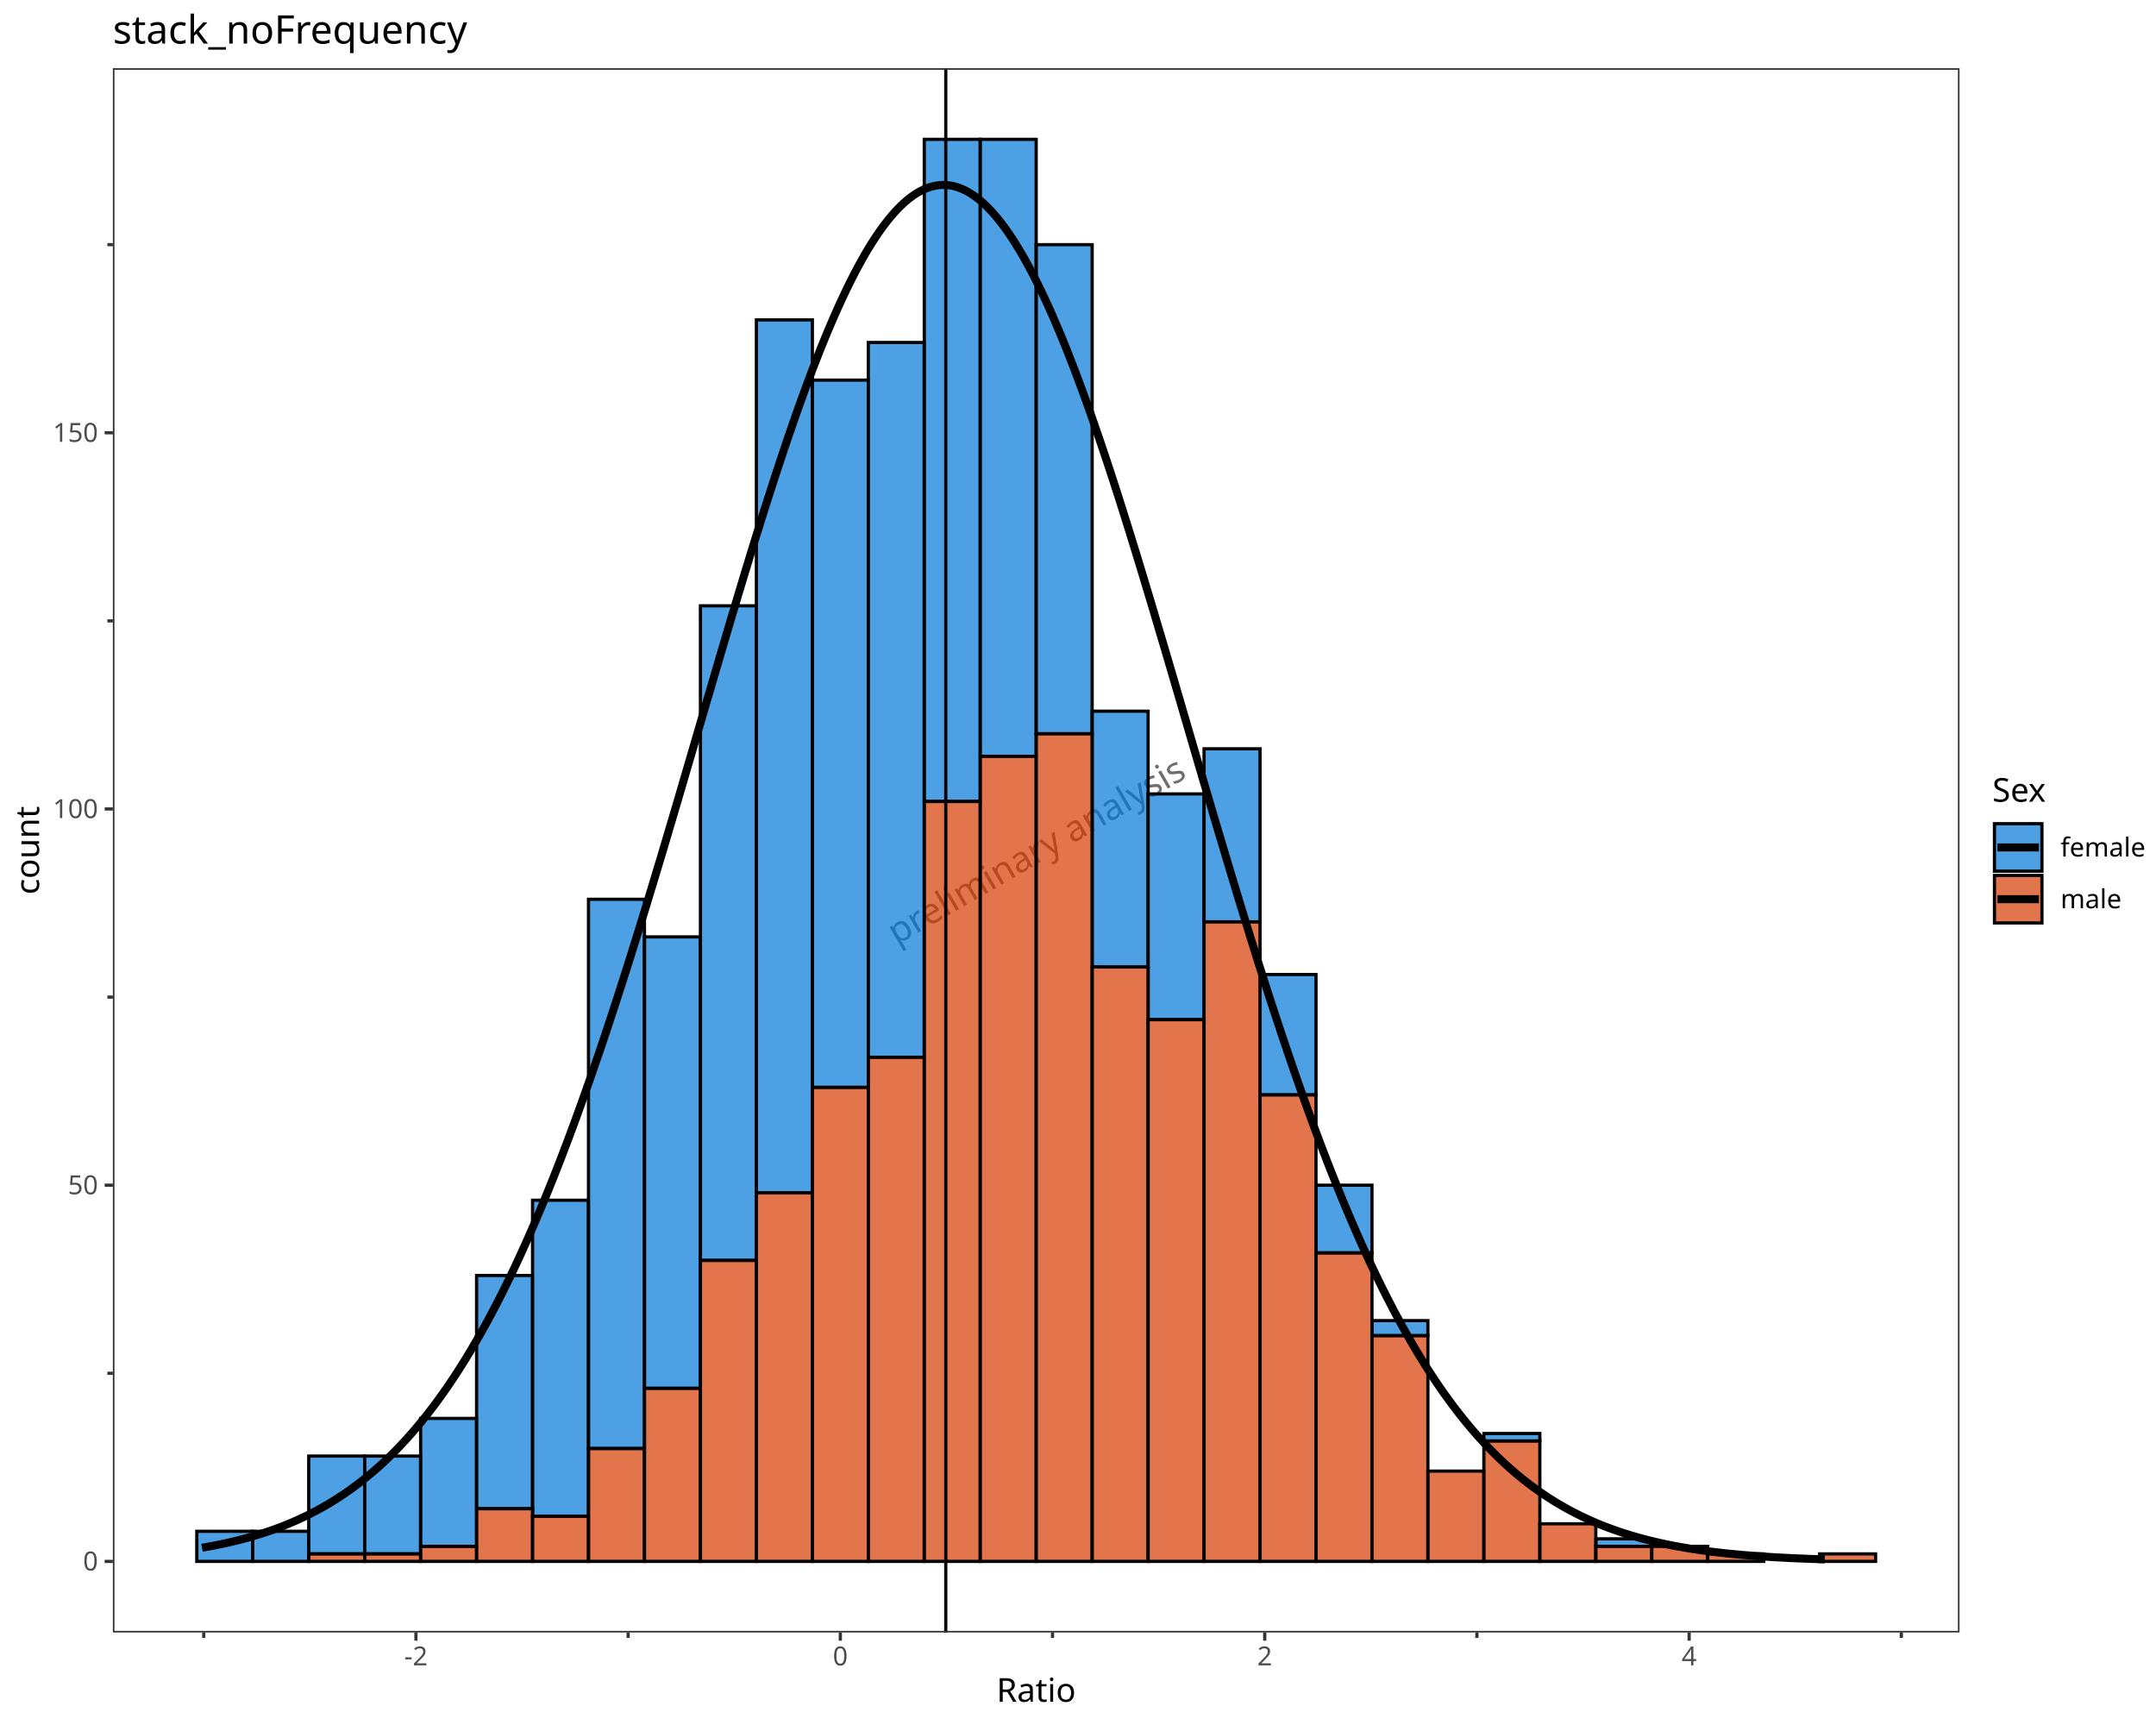
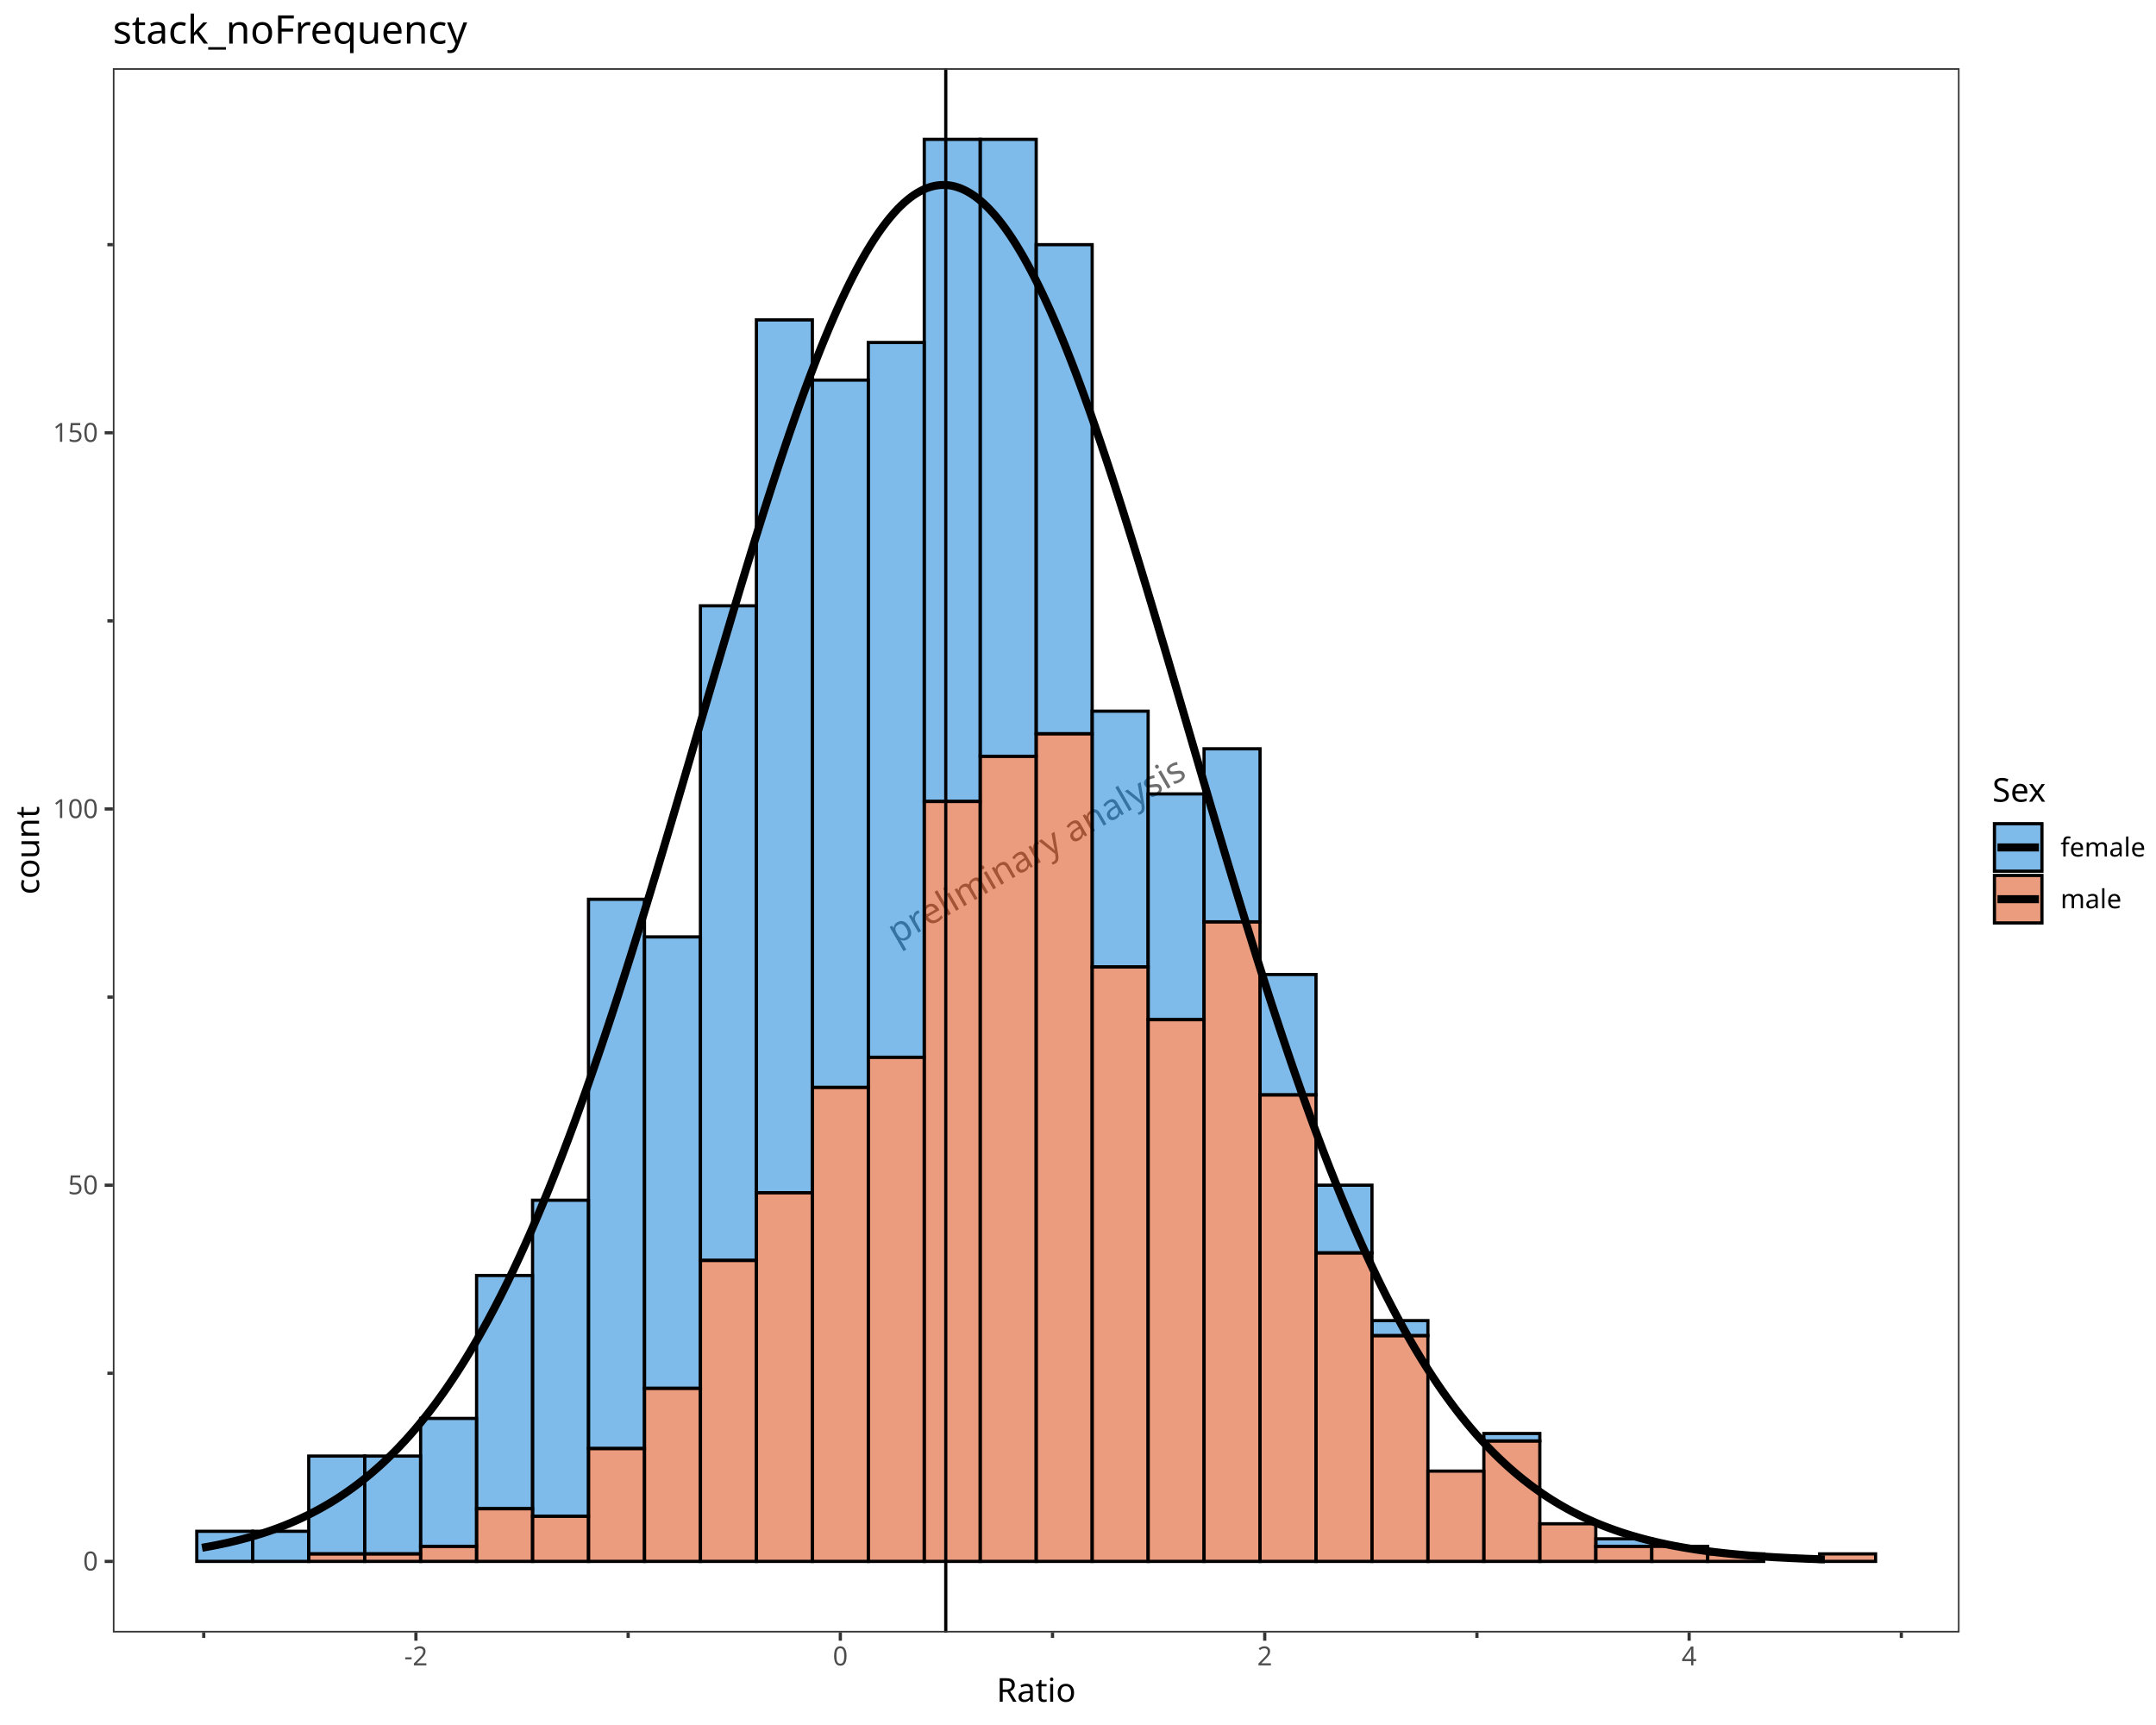
<svg xmlns="http://www.w3.org/2000/svg" class="svglite" data-engine-version="2.0" width="720.00pt" height="576.00pt" viewBox="0 0 720.00 576.00">
  <defs>
    <style type="text/css">
    .svglite line, .svglite polyline, .svglite polygon, .svglite path, .svglite rect, .svglite circle {
      fill: none;
      stroke: #000000;
      stroke-linecap: round;
      stroke-linejoin: round;
      stroke-miterlimit: 10.00;
    }
  </style>
  </defs>
  <rect width="100%" height="100%" style="stroke: none; fill: #FFFFFF;" />
  <defs>
    <clipPath id="cpMC4wMHw3MjAuMDB8MC4wMHw1NzYuMDA=">
      <rect x="0.00" y="0.00" width="720.00" height="576.00" />
    </clipPath>
  </defs>
  <g clip-path="url(#cpMC4wMHw3MjAuMDB8MC4wMHw1NzYuMDA=)">
    <rect x="0.00" y="0.00" width="720.00" height="576.00" style="stroke-width: 1.07; stroke: #FFFFFF; fill: #FFFFFF;" />
  </g>
  <defs>
    <clipPath id="cpMzcuNjl8NjU0LjM5fDIyLjc4fDU0NS4xMQ==">
      <rect x="37.69" y="22.78" width="616.70" height="522.33" />
    </clipPath>
  </defs>
  <g clip-path="url(#cpMzcuNjl8NjU0LjM5fDIyLjc4fDU0NS4xMQ==)">
    <rect x="37.69" y="22.78" width="616.70" height="522.33" style="stroke-width: 1.07; stroke: none; fill: #FFFFFF;" />
    <text transform="translate(348.10,287.52) rotate(-30)" text-anchor="middle" style="font-size: 12.00px; fill: #333333; fill-opacity: 0.70; font-family: sans;" textLength="105.39px" lengthAdjust="spacingAndGlyphs">preliminary analysis</text>
-     <rect x="65.72" y="511.32" width="18.69" height="10.05" style="stroke-width: 1.07; stroke-linecap: butt; stroke-linejoin: miter; fill: #0078D7; fill-opacity: 0.70;" />
-     <rect x="84.41" y="511.32" width="18.69" height="10.05" style="stroke-width: 1.07; stroke-linecap: butt; stroke-linejoin: miter; fill: #0078D7; fill-opacity: 0.70;" />
-     <rect x="103.10" y="486.20" width="18.69" height="32.66" style="stroke-width: 1.07; stroke-linecap: butt; stroke-linejoin: miter; fill: #0078D7; fill-opacity: 0.70;" />
-     <rect x="121.78" y="486.20" width="18.69" height="32.66" style="stroke-width: 1.07; stroke-linecap: butt; stroke-linejoin: miter; fill: #0078D7; fill-opacity: 0.70;" />
-     <rect x="140.47" y="473.63" width="18.69" height="42.71" style="stroke-width: 1.07; stroke-linecap: butt; stroke-linejoin: miter; fill: #0078D7; fill-opacity: 0.70;" />
-     <rect x="159.16" y="425.90" width="18.69" height="77.88" style="stroke-width: 1.07; stroke-linecap: butt; stroke-linejoin: miter; fill: #0078D7; fill-opacity: 0.70;" />
-     <rect x="177.85" y="400.77" width="18.69" height="105.52" style="stroke-width: 1.07; stroke-linecap: butt; stroke-linejoin: miter; fill: #0078D7; fill-opacity: 0.70;" />
-     <rect x="196.53" y="300.28" width="18.69" height="183.41" style="stroke-width: 1.07; stroke-linecap: butt; stroke-linejoin: miter; fill: #0078D7; fill-opacity: 0.70;" />
-     <rect x="215.22" y="312.84" width="18.69" height="150.74" style="stroke-width: 1.07; stroke-linecap: butt; stroke-linejoin: miter; fill: #0078D7; fill-opacity: 0.70;" />
-     <rect x="233.91" y="202.29" width="18.69" height="218.58" style="stroke-width: 1.07; stroke-linecap: butt; stroke-linejoin: miter; fill: #0078D7; fill-opacity: 0.70;" />
-     <rect x="252.60" y="106.82" width="18.69" height="291.44" style="stroke-width: 1.07; stroke-linecap: butt; stroke-linejoin: miter; fill: #0078D7; fill-opacity: 0.70;" />
-     <rect x="271.29" y="126.92" width="18.69" height="236.17" style="stroke-width: 1.07; stroke-linecap: butt; stroke-linejoin: miter; fill: #0078D7; fill-opacity: 0.70;" />
-     <rect x="289.97" y="114.36" width="18.69" height="238.68" style="stroke-width: 1.07; stroke-linecap: butt; stroke-linejoin: miter; fill: #0078D7; fill-opacity: 0.70;" />
-     <rect x="308.66" y="46.53" width="18.69" height="221.09" style="stroke-width: 1.07; stroke-linecap: butt; stroke-linejoin: miter; fill: #0078D7; fill-opacity: 0.70;" />
-     <rect x="327.35" y="46.53" width="18.69" height="206.02" style="stroke-width: 1.07; stroke-linecap: butt; stroke-linejoin: miter; fill: #0078D7; fill-opacity: 0.70;" />
-     <rect x="346.04" y="81.70" width="18.69" height="163.31" style="stroke-width: 1.07; stroke-linecap: butt; stroke-linejoin: miter; fill: #0078D7; fill-opacity: 0.70;" />
-     <rect x="364.73" y="237.47" width="18.69" height="85.42" style="stroke-width: 1.07; stroke-linecap: butt; stroke-linejoin: miter; fill: #0078D7; fill-opacity: 0.70;" />
-     <rect x="383.41" y="265.10" width="18.69" height="75.37" style="stroke-width: 1.07; stroke-linecap: butt; stroke-linejoin: miter; fill: #0078D7; fill-opacity: 0.70;" />
-     <rect x="402.10" y="250.03" width="18.69" height="57.79" style="stroke-width: 1.07; stroke-linecap: butt; stroke-linejoin: miter; fill: #0078D7; fill-opacity: 0.70;" />
-     <rect x="420.79" y="325.40" width="18.69" height="40.20" style="stroke-width: 1.07; stroke-linecap: butt; stroke-linejoin: miter; fill: #0078D7; fill-opacity: 0.70;" />
-     <rect x="439.48" y="395.75" width="18.69" height="22.61" style="stroke-width: 1.07; stroke-linecap: butt; stroke-linejoin: miter; fill: #0078D7; fill-opacity: 0.70;" />
-     <rect x="458.16" y="440.97" width="18.69" height="5.02" style="stroke-width: 1.07; stroke-linecap: butt; stroke-linejoin: miter; fill: #0078D7; fill-opacity: 0.70;" />
-     <rect x="476.85" y="491.22" width="18.69" height="0.00" style="stroke-width: 1.07; stroke-linecap: butt; stroke-linejoin: miter; fill: #0078D7; fill-opacity: 0.70;" />
-     <rect x="495.54" y="478.66" width="18.69" height="2.51" style="stroke-width: 1.07; stroke-linecap: butt; stroke-linejoin: miter; fill: #0078D7; fill-opacity: 0.70;" />
-     <rect x="514.23" y="508.81" width="18.69" height="0.00" style="stroke-width: 1.07; stroke-linecap: butt; stroke-linejoin: miter; fill: #0078D7; fill-opacity: 0.70;" />
-     <rect x="532.92" y="513.83" width="18.69" height="2.51" style="stroke-width: 1.07; stroke-linecap: butt; stroke-linejoin: miter; fill: #0078D7; fill-opacity: 0.70;" />
-     <rect x="551.60" y="516.35" width="18.69" height="0.00" style="stroke-width: 1.07; stroke-linecap: butt; stroke-linejoin: miter; fill: #0078D7; fill-opacity: 0.70;" />
-     <rect x="570.29" y="518.86" width="18.69" height="0.00" style="stroke-width: 1.07; stroke-linecap: butt; stroke-linejoin: miter; fill: #0078D7; fill-opacity: 0.70;" />
-     <rect x="588.98" y="521.37" width="18.69" height="0.00" style="stroke-width: 1.07; stroke-linecap: butt; stroke-linejoin: miter; fill: #0078D7; fill-opacity: 0.70;" />
-     <rect x="607.67" y="518.86" width="18.69" height="0.00" style="stroke-width: 1.07; stroke-linecap: butt; stroke-linejoin: miter; fill: #0078D7; fill-opacity: 0.70;" />
-     <rect x="65.72" y="521.37" width="18.69" height="0.00" style="stroke-width: 1.07; stroke-linecap: butt; stroke-linejoin: miter; fill: #D83B01; fill-opacity: 0.70;" />
-     <rect x="84.41" y="521.37" width="18.69" height="0.00" style="stroke-width: 1.07; stroke-linecap: butt; stroke-linejoin: miter; fill: #D83B01; fill-opacity: 0.70;" />
-     <rect x="103.10" y="518.86" width="18.69" height="2.51" style="stroke-width: 1.07; stroke-linecap: butt; stroke-linejoin: miter; fill: #D83B01; fill-opacity: 0.70;" />
-     <rect x="121.78" y="518.86" width="18.69" height="2.51" style="stroke-width: 1.07; stroke-linecap: butt; stroke-linejoin: miter; fill: #D83B01; fill-opacity: 0.70;" />
-     <rect x="140.47" y="516.35" width="18.69" height="5.02" style="stroke-width: 1.07; stroke-linecap: butt; stroke-linejoin: miter; fill: #D83B01; fill-opacity: 0.70;" />
-     <rect x="159.16" y="503.78" width="18.69" height="17.59" style="stroke-width: 1.07; stroke-linecap: butt; stroke-linejoin: miter; fill: #D83B01; fill-opacity: 0.70;" />
-     <rect x="177.85" y="506.30" width="18.69" height="15.07" style="stroke-width: 1.07; stroke-linecap: butt; stroke-linejoin: miter; fill: #D83B01; fill-opacity: 0.70;" />
-     <rect x="196.53" y="483.68" width="18.69" height="37.69" style="stroke-width: 1.07; stroke-linecap: butt; stroke-linejoin: miter; fill: #D83B01; fill-opacity: 0.70;" />
-     <rect x="215.22" y="463.58" width="18.69" height="57.79" style="stroke-width: 1.07; stroke-linecap: butt; stroke-linejoin: miter; fill: #D83B01; fill-opacity: 0.70;" />
-     <rect x="233.91" y="420.87" width="18.69" height="100.50" style="stroke-width: 1.07; stroke-linecap: butt; stroke-linejoin: miter; fill: #D83B01; fill-opacity: 0.70;" />
-     <rect x="252.60" y="398.26" width="18.69" height="123.11" style="stroke-width: 1.07; stroke-linecap: butt; stroke-linejoin: miter; fill: #D83B01; fill-opacity: 0.70;" />
-     <rect x="271.29" y="363.09" width="18.69" height="158.28" style="stroke-width: 1.07; stroke-linecap: butt; stroke-linejoin: miter; fill: #D83B01; fill-opacity: 0.70;" />
-     <rect x="289.97" y="353.04" width="18.69" height="168.33" style="stroke-width: 1.07; stroke-linecap: butt; stroke-linejoin: miter; fill: #D83B01; fill-opacity: 0.70;" />
-     <rect x="308.66" y="267.62" width="18.69" height="253.75" style="stroke-width: 1.07; stroke-linecap: butt; stroke-linejoin: miter; fill: #D83B01; fill-opacity: 0.70;" />
-     <rect x="327.35" y="252.54" width="18.69" height="268.83" style="stroke-width: 1.07; stroke-linecap: butt; stroke-linejoin: miter; fill: #D83B01; fill-opacity: 0.70;" />
-     <rect x="346.04" y="245.01" width="18.69" height="276.36" style="stroke-width: 1.07; stroke-linecap: butt; stroke-linejoin: miter; fill: #D83B01; fill-opacity: 0.70;" />
-     <rect x="364.73" y="322.89" width="18.69" height="198.48" style="stroke-width: 1.07; stroke-linecap: butt; stroke-linejoin: miter; fill: #D83B01; fill-opacity: 0.70;" />
-     <rect x="383.41" y="340.48" width="18.69" height="180.89" style="stroke-width: 1.07; stroke-linecap: butt; stroke-linejoin: miter; fill: #D83B01; fill-opacity: 0.70;" />
-     <rect x="402.10" y="307.82" width="18.69" height="213.55" style="stroke-width: 1.07; stroke-linecap: butt; stroke-linejoin: miter; fill: #D83B01; fill-opacity: 0.70;" />
-     <rect x="420.79" y="365.60" width="18.69" height="155.77" style="stroke-width: 1.07; stroke-linecap: butt; stroke-linejoin: miter; fill: #D83B01; fill-opacity: 0.70;" />
-     <rect x="439.48" y="418.36" width="18.69" height="103.01" style="stroke-width: 1.07; stroke-linecap: butt; stroke-linejoin: miter; fill: #D83B01; fill-opacity: 0.70;" />
-     <rect x="458.16" y="446.00" width="18.69" height="75.37" style="stroke-width: 1.07; stroke-linecap: butt; stroke-linejoin: miter; fill: #D83B01; fill-opacity: 0.70;" />
-     <rect x="476.85" y="491.22" width="18.69" height="30.15" style="stroke-width: 1.07; stroke-linecap: butt; stroke-linejoin: miter; fill: #D83B01; fill-opacity: 0.70;" />
-     <rect x="495.54" y="481.17" width="18.69" height="40.20" style="stroke-width: 1.07; stroke-linecap: butt; stroke-linejoin: miter; fill: #D83B01; fill-opacity: 0.70;" />
-     <rect x="514.23" y="508.81" width="18.69" height="12.56" style="stroke-width: 1.07; stroke-linecap: butt; stroke-linejoin: miter; fill: #D83B01; fill-opacity: 0.70;" />
-     <rect x="532.92" y="516.35" width="18.69" height="5.02" style="stroke-width: 1.07; stroke-linecap: butt; stroke-linejoin: miter; fill: #D83B01; fill-opacity: 0.70;" />
-     <rect x="551.60" y="516.35" width="18.69" height="5.02" style="stroke-width: 1.07; stroke-linecap: butt; stroke-linejoin: miter; fill: #D83B01; fill-opacity: 0.70;" />
-     <rect x="570.29" y="518.86" width="18.69" height="2.51" style="stroke-width: 1.07; stroke-linecap: butt; stroke-linejoin: miter; fill: #D83B01; fill-opacity: 0.70;" />
-     <rect x="588.98" y="521.37" width="18.69" height="0.00" style="stroke-width: 1.07; stroke-linecap: butt; stroke-linejoin: miter; fill: #D83B01; fill-opacity: 0.70;" />
-     <rect x="607.67" y="518.86" width="18.69" height="2.51" style="stroke-width: 1.07; stroke-linecap: butt; stroke-linejoin: miter; fill: #D83B01; fill-opacity: 0.70;" />
+     <rect x="65.72" y="511.32" width="18.69" height="10.05" style="stroke-width: 1.07; stroke-linecap: butt; stroke-linejoin: miter; fill: #0078D7; fill-opacity: 0.50;" />
+     <rect x="84.41" y="511.32" width="18.69" height="10.05" style="stroke-width: 1.07; stroke-linecap: butt; stroke-linejoin: miter; fill: #0078D7; fill-opacity: 0.50;" />
+     <rect x="103.10" y="486.20" width="18.69" height="32.66" style="stroke-width: 1.07; stroke-linecap: butt; stroke-linejoin: miter; fill: #0078D7; fill-opacity: 0.50;" />
+     <rect x="121.78" y="486.20" width="18.69" height="32.66" style="stroke-width: 1.07; stroke-linecap: butt; stroke-linejoin: miter; fill: #0078D7; fill-opacity: 0.50;" />
+     <rect x="140.47" y="473.63" width="18.69" height="42.71" style="stroke-width: 1.07; stroke-linecap: butt; stroke-linejoin: miter; fill: #0078D7; fill-opacity: 0.50;" />
+     <rect x="159.16" y="425.90" width="18.69" height="77.88" style="stroke-width: 1.07; stroke-linecap: butt; stroke-linejoin: miter; fill: #0078D7; fill-opacity: 0.50;" />
+     <rect x="177.85" y="400.77" width="18.69" height="105.52" style="stroke-width: 1.07; stroke-linecap: butt; stroke-linejoin: miter; fill: #0078D7; fill-opacity: 0.50;" />
+     <rect x="196.53" y="300.28" width="18.69" height="183.41" style="stroke-width: 1.07; stroke-linecap: butt; stroke-linejoin: miter; fill: #0078D7; fill-opacity: 0.50;" />
+     <rect x="215.22" y="312.84" width="18.69" height="150.74" style="stroke-width: 1.07; stroke-linecap: butt; stroke-linejoin: miter; fill: #0078D7; fill-opacity: 0.50;" />
+     <rect x="233.91" y="202.29" width="18.69" height="218.58" style="stroke-width: 1.07; stroke-linecap: butt; stroke-linejoin: miter; fill: #0078D7; fill-opacity: 0.50;" />
+     <rect x="252.60" y="106.82" width="18.69" height="291.44" style="stroke-width: 1.07; stroke-linecap: butt; stroke-linejoin: miter; fill: #0078D7; fill-opacity: 0.50;" />
+     <rect x="271.29" y="126.92" width="18.69" height="236.17" style="stroke-width: 1.07; stroke-linecap: butt; stroke-linejoin: miter; fill: #0078D7; fill-opacity: 0.50;" />
+     <rect x="289.97" y="114.36" width="18.69" height="238.68" style="stroke-width: 1.07; stroke-linecap: butt; stroke-linejoin: miter; fill: #0078D7; fill-opacity: 0.50;" />
+     <rect x="308.66" y="46.53" width="18.69" height="221.09" style="stroke-width: 1.07; stroke-linecap: butt; stroke-linejoin: miter; fill: #0078D7; fill-opacity: 0.50;" />
+     <rect x="327.35" y="46.53" width="18.69" height="206.02" style="stroke-width: 1.07; stroke-linecap: butt; stroke-linejoin: miter; fill: #0078D7; fill-opacity: 0.50;" />
+     <rect x="346.04" y="81.70" width="18.69" height="163.31" style="stroke-width: 1.07; stroke-linecap: butt; stroke-linejoin: miter; fill: #0078D7; fill-opacity: 0.50;" />
+     <rect x="364.73" y="237.47" width="18.69" height="85.42" style="stroke-width: 1.07; stroke-linecap: butt; stroke-linejoin: miter; fill: #0078D7; fill-opacity: 0.50;" />
+     <rect x="383.41" y="265.10" width="18.69" height="75.37" style="stroke-width: 1.07; stroke-linecap: butt; stroke-linejoin: miter; fill: #0078D7; fill-opacity: 0.50;" />
+     <rect x="402.10" y="250.03" width="18.69" height="57.79" style="stroke-width: 1.07; stroke-linecap: butt; stroke-linejoin: miter; fill: #0078D7; fill-opacity: 0.50;" />
+     <rect x="420.79" y="325.40" width="18.69" height="40.20" style="stroke-width: 1.07; stroke-linecap: butt; stroke-linejoin: miter; fill: #0078D7; fill-opacity: 0.50;" />
+     <rect x="439.48" y="395.75" width="18.69" height="22.61" style="stroke-width: 1.07; stroke-linecap: butt; stroke-linejoin: miter; fill: #0078D7; fill-opacity: 0.50;" />
+     <rect x="458.16" y="440.97" width="18.69" height="5.02" style="stroke-width: 1.07; stroke-linecap: butt; stroke-linejoin: miter; fill: #0078D7; fill-opacity: 0.50;" />
+     <rect x="476.85" y="491.22" width="18.69" height="0.00" style="stroke-width: 1.07; stroke-linecap: butt; stroke-linejoin: miter; fill: #0078D7; fill-opacity: 0.50;" />
+     <rect x="495.54" y="478.66" width="18.69" height="2.51" style="stroke-width: 1.07; stroke-linecap: butt; stroke-linejoin: miter; fill: #0078D7; fill-opacity: 0.50;" />
+     <rect x="514.23" y="508.81" width="18.69" height="0.00" style="stroke-width: 1.07; stroke-linecap: butt; stroke-linejoin: miter; fill: #0078D7; fill-opacity: 0.50;" />
+     <rect x="532.92" y="513.83" width="18.69" height="2.51" style="stroke-width: 1.07; stroke-linecap: butt; stroke-linejoin: miter; fill: #0078D7; fill-opacity: 0.50;" />
+     <rect x="551.60" y="516.35" width="18.69" height="0.00" style="stroke-width: 1.07; stroke-linecap: butt; stroke-linejoin: miter; fill: #0078D7; fill-opacity: 0.50;" />
+     <rect x="570.29" y="518.86" width="18.69" height="0.00" style="stroke-width: 1.07; stroke-linecap: butt; stroke-linejoin: miter; fill: #0078D7; fill-opacity: 0.50;" />
+     <rect x="588.98" y="521.37" width="18.69" height="0.00" style="stroke-width: 1.07; stroke-linecap: butt; stroke-linejoin: miter; fill: #0078D7; fill-opacity: 0.50;" />
+     <rect x="607.67" y="518.86" width="18.69" height="0.00" style="stroke-width: 1.07; stroke-linecap: butt; stroke-linejoin: miter; fill: #0078D7; fill-opacity: 0.50;" />
+     <rect x="65.72" y="521.37" width="18.69" height="0.00" style="stroke-width: 1.07; stroke-linecap: butt; stroke-linejoin: miter; fill: #D83B01; fill-opacity: 0.50;" />
+     <rect x="84.41" y="521.37" width="18.69" height="0.00" style="stroke-width: 1.07; stroke-linecap: butt; stroke-linejoin: miter; fill: #D83B01; fill-opacity: 0.50;" />
+     <rect x="103.10" y="518.86" width="18.69" height="2.51" style="stroke-width: 1.07; stroke-linecap: butt; stroke-linejoin: miter; fill: #D83B01; fill-opacity: 0.50;" />
+     <rect x="121.78" y="518.86" width="18.69" height="2.51" style="stroke-width: 1.07; stroke-linecap: butt; stroke-linejoin: miter; fill: #D83B01; fill-opacity: 0.50;" />
+     <rect x="140.47" y="516.35" width="18.69" height="5.02" style="stroke-width: 1.07; stroke-linecap: butt; stroke-linejoin: miter; fill: #D83B01; fill-opacity: 0.50;" />
+     <rect x="159.16" y="503.78" width="18.69" height="17.59" style="stroke-width: 1.07; stroke-linecap: butt; stroke-linejoin: miter; fill: #D83B01; fill-opacity: 0.50;" />
+     <rect x="177.85" y="506.30" width="18.69" height="15.07" style="stroke-width: 1.07; stroke-linecap: butt; stroke-linejoin: miter; fill: #D83B01; fill-opacity: 0.50;" />
+     <rect x="196.53" y="483.68" width="18.69" height="37.69" style="stroke-width: 1.07; stroke-linecap: butt; stroke-linejoin: miter; fill: #D83B01; fill-opacity: 0.50;" />
+     <rect x="215.22" y="463.58" width="18.69" height="57.79" style="stroke-width: 1.07; stroke-linecap: butt; stroke-linejoin: miter; fill: #D83B01; fill-opacity: 0.50;" />
+     <rect x="233.91" y="420.87" width="18.69" height="100.50" style="stroke-width: 1.07; stroke-linecap: butt; stroke-linejoin: miter; fill: #D83B01; fill-opacity: 0.50;" />
+     <rect x="252.60" y="398.26" width="18.69" height="123.11" style="stroke-width: 1.07; stroke-linecap: butt; stroke-linejoin: miter; fill: #D83B01; fill-opacity: 0.50;" />
+     <rect x="271.29" y="363.09" width="18.69" height="158.28" style="stroke-width: 1.07; stroke-linecap: butt; stroke-linejoin: miter; fill: #D83B01; fill-opacity: 0.50;" />
+     <rect x="289.97" y="353.04" width="18.69" height="168.33" style="stroke-width: 1.07; stroke-linecap: butt; stroke-linejoin: miter; fill: #D83B01; fill-opacity: 0.50;" />
+     <rect x="308.66" y="267.62" width="18.69" height="253.75" style="stroke-width: 1.07; stroke-linecap: butt; stroke-linejoin: miter; fill: #D83B01; fill-opacity: 0.50;" />
+     <rect x="327.35" y="252.54" width="18.69" height="268.83" style="stroke-width: 1.07; stroke-linecap: butt; stroke-linejoin: miter; fill: #D83B01; fill-opacity: 0.50;" />
+     <rect x="346.04" y="245.01" width="18.69" height="276.36" style="stroke-width: 1.07; stroke-linecap: butt; stroke-linejoin: miter; fill: #D83B01; fill-opacity: 0.50;" />
+     <rect x="364.73" y="322.89" width="18.69" height="198.48" style="stroke-width: 1.07; stroke-linecap: butt; stroke-linejoin: miter; fill: #D83B01; fill-opacity: 0.50;" />
+     <rect x="383.41" y="340.48" width="18.69" height="180.89" style="stroke-width: 1.07; stroke-linecap: butt; stroke-linejoin: miter; fill: #D83B01; fill-opacity: 0.50;" />
+     <rect x="402.10" y="307.82" width="18.69" height="213.55" style="stroke-width: 1.07; stroke-linecap: butt; stroke-linejoin: miter; fill: #D83B01; fill-opacity: 0.50;" />
+     <rect x="420.79" y="365.60" width="18.69" height="155.77" style="stroke-width: 1.07; stroke-linecap: butt; stroke-linejoin: miter; fill: #D83B01; fill-opacity: 0.50;" />
+     <rect x="439.48" y="418.36" width="18.69" height="103.01" style="stroke-width: 1.07; stroke-linecap: butt; stroke-linejoin: miter; fill: #D83B01; fill-opacity: 0.50;" />
+     <rect x="458.16" y="446.00" width="18.69" height="75.37" style="stroke-width: 1.07; stroke-linecap: butt; stroke-linejoin: miter; fill: #D83B01; fill-opacity: 0.50;" />
+     <rect x="476.85" y="491.22" width="18.69" height="30.15" style="stroke-width: 1.07; stroke-linecap: butt; stroke-linejoin: miter; fill: #D83B01; fill-opacity: 0.50;" />
+     <rect x="495.54" y="481.17" width="18.69" height="40.20" style="stroke-width: 1.07; stroke-linecap: butt; stroke-linejoin: miter; fill: #D83B01; fill-opacity: 0.50;" />
+     <rect x="514.23" y="508.81" width="18.69" height="12.56" style="stroke-width: 1.07; stroke-linecap: butt; stroke-linejoin: miter; fill: #D83B01; fill-opacity: 0.50;" />
+     <rect x="532.92" y="516.35" width="18.69" height="5.02" style="stroke-width: 1.07; stroke-linecap: butt; stroke-linejoin: miter; fill: #D83B01; fill-opacity: 0.50;" />
+     <rect x="551.60" y="516.35" width="18.69" height="5.02" style="stroke-width: 1.07; stroke-linecap: butt; stroke-linejoin: miter; fill: #D83B01; fill-opacity: 0.50;" />
+     <rect x="570.29" y="518.86" width="18.69" height="2.51" style="stroke-width: 1.07; stroke-linecap: butt; stroke-linejoin: miter; fill: #D83B01; fill-opacity: 0.50;" />
+     <rect x="588.98" y="521.37" width="18.69" height="0.00" style="stroke-width: 1.07; stroke-linecap: butt; stroke-linejoin: miter; fill: #D83B01; fill-opacity: 0.50;" />
+     <rect x="607.67" y="518.86" width="18.69" height="2.51" style="stroke-width: 1.07; stroke-linecap: butt; stroke-linejoin: miter; fill: #D83B01; fill-opacity: 0.50;" />
    <polyline points="67.47,516.82 68.53,516.63 69.59,516.44 70.65,516.25 71.71,516.04 72.77,515.83 73.83,515.61 74.89,515.39 75.95,515.16 77.01,514.91 78.07,514.66 79.13,514.41 80.19,514.14 81.25,513.86 82.31,513.58 83.37,513.29 84.43,512.98 85.49,512.67 86.56,512.34 87.62,512.01 88.68,511.66 89.74,511.31 90.80,510.94 91.86,510.56 92.92,510.17 93.98,509.77 95.04,509.35 96.10,508.92 97.16,508.48 98.22,508.02 99.28,507.56 100.34,507.07 101.40,506.57 102.46,506.06 103.52,505.54 104.58,504.99 105.65,504.43 106.71,503.86 107.77,503.27 108.83,502.66 109.89,502.04 110.95,501.40 112.01,500.74 113.07,500.06 114.13,499.36 115.19,498.65 116.25,497.91 117.31,497.16 118.37,496.38 119.43,495.59 120.49,494.77 121.55,493.93 122.61,493.08 123.67,492.20 124.74,491.29 125.80,490.37 126.86,489.42 127.92,488.45 128.98,487.45 130.04,486.43 131.10,485.39 132.16,484.32 133.22,483.22 134.28,482.10 135.34,480.96 136.40,479.78 137.46,478.58 138.52,477.36 139.58,476.10 140.64,474.82 141.70,473.51 142.77,472.17 143.83,470.80 144.89,469.41 145.95,467.98 147.01,466.52 148.07,465.04 149.13,463.52 150.19,461.97 151.25,460.39 152.31,458.78 153.37,457.14 154.43,455.47 155.49,453.76 156.55,452.02 157.61,450.25 158.67,448.45 159.73,446.61 160.79,444.74 161.86,442.83 162.92,440.90 163.98,438.92 165.04,436.92 166.10,434.88 167.16,432.81 168.22,430.70 169.28,428.55 170.34,426.38 171.40,424.16 172.46,421.92 173.52,419.64 174.58,417.32 175.64,414.97 176.70,412.58 177.76,410.16 178.82,407.71 179.88,405.22 180.95,402.69 182.01,400.14 183.07,397.54 184.13,394.92 185.19,392.26 186.25,389.56 187.31,386.84 188.37,384.07 189.43,381.28 190.49,378.46 191.55,375.60 192.61,372.71 193.67,369.78 194.73,366.83 195.79,363.85 196.85,360.83 197.91,357.79 198.97,354.71 200.04,351.61 201.10,348.48 202.16,345.32 203.22,342.13 204.28,338.92 205.34,335.68 206.40,332.41 207.46,329.12 208.52,325.81 209.58,322.47 210.64,319.11 211.70,315.72 212.76,312.32 213.82,308.90 214.88,305.45 215.94,301.99 217.00,298.51 218.06,295.01 219.13,291.50 220.19,287.97 221.25,284.43 222.31,280.87 223.37,277.30 224.43,273.73 225.49,270.14 226.55,266.54 227.61,262.94 228.67,259.32 229.73,255.71 230.79,252.09 231.85,248.46 232.91,244.84 233.97,241.21 235.03,237.58 236.09,233.96 237.16,230.33 238.22,226.72 239.28,223.10 240.34,219.50 241.40,215.90 242.46,212.31 243.52,208.74 244.58,205.17 245.64,201.62 246.70,198.08 247.76,194.56 248.82,191.06 249.88,187.58 250.94,184.11 252.00,180.67 253.06,177.25 254.12,173.86 255.18,170.49 256.25,167.15 257.31,163.84 258.37,160.56 259.43,157.31 260.49,154.09 261.55,150.91 262.61,147.76 263.67,144.65 264.73,141.58 265.79,138.54 266.85,135.55 267.91,132.60 268.97,129.70 270.03,126.84 271.09,124.03 272.15,121.26 273.21,118.54 274.27,115.88 275.34,113.26 276.40,110.70 277.46,108.19 278.52,105.74 279.58,103.34 280.64,101.00 281.70,98.72 282.76,96.50 283.82,94.34 284.88,92.24 285.94,90.20 287.00,88.23 288.06,86.32 289.12,84.47 290.18,82.70 291.24,80.99 292.30,79.35 293.36,77.78 294.43,76.27 295.49,74.84 296.55,73.48 297.61,72.19 298.67,70.98 299.73,69.83 300.79,68.76 301.85,67.77 302.91,66.85 303.97,66.00 305.03,65.23 306.09,64.54 307.15,63.93 308.21,63.38 309.27,62.92 310.33,62.54 311.39,62.23 312.45,62.00 313.52,61.84 314.58,61.77 315.64,61.77 316.70,61.85 317.76,62.01 318.82,62.24 319.88,62.56 320.94,62.95 322.00,63.42 323.06,63.96 324.12,64.58 325.18,65.28 326.24,66.05 327.30,66.90 328.36,67.83 329.42,68.83 330.48,69.90 331.55,71.05 332.61,72.27 333.67,73.56 334.73,74.93 335.79,76.36 336.85,77.87 337.91,79.45 338.97,81.09 340.03,82.81 341.09,84.59 342.15,86.43 343.21,88.35 344.27,90.32 345.33,92.36 346.39,94.47 347.45,96.63 348.51,98.86 349.57,101.14 350.64,103.49 351.70,105.89 352.76,108.35 353.82,110.86 354.88,113.42 355.94,116.04 357.00,118.71 358.06,121.43 359.12,124.20 360.18,127.02 361.24,129.88 362.30,132.79 363.36,135.74 364.42,138.73 365.48,141.77 366.54,144.84 367.60,147.95 368.66,151.10 369.73,154.29 370.79,157.51 371.85,160.76 372.91,164.04 373.97,167.36 375.03,170.70 376.09,174.07 377.15,177.47 378.21,180.89 379.27,184.33 380.33,187.79 381.39,191.28 382.45,194.78 383.51,198.30 384.57,201.84 385.63,205.39 386.69,208.96 387.75,212.54 388.82,216.12 389.88,219.72 390.94,223.33 392.00,226.94 393.06,230.56 394.12,234.18 395.18,237.81 396.24,241.43 397.30,245.06 398.36,248.69 399.42,252.31 400.48,255.93 401.54,259.55 402.60,263.16 403.66,266.76 404.72,270.36 405.78,273.95 406.84,277.53 407.91,281.09 408.97,284.65 410.03,288.19 411.09,291.72 412.15,295.23 413.21,298.73 414.27,302.21 415.33,305.67 416.39,309.11 417.45,312.53 418.51,315.94 419.57,319.32 420.63,322.68 421.69,326.01 422.75,329.33 423.81,332.62 424.87,335.88 425.94,339.12 427.00,342.33 428.06,345.52 429.12,348.67 430.18,351.80 431.24,354.91 432.30,357.98 433.36,361.02 434.42,364.03 435.48,367.02 436.54,369.97 437.60,372.89 438.66,375.78 439.72,378.63 440.78,381.46 441.84,384.25 442.90,387.01 443.96,389.73 445.03,392.42 446.09,395.08 447.15,397.71 448.21,400.30 449.27,402.85 450.33,405.37 451.39,407.86 452.45,410.31 453.51,412.73 454.57,415.12 455.63,417.46 456.69,419.78 457.75,422.06 458.81,424.30 459.87,426.51 460.93,428.69 461.99,430.83 463.05,432.94 464.12,435.01 465.18,437.05 466.24,439.05 467.30,441.02 468.36,442.95 469.42,444.86 470.48,446.72 471.54,448.56 472.60,450.36 473.66,452.13 474.72,453.87 475.78,455.57 476.84,457.24 477.90,458.88 478.96,460.49 480.02,462.07 481.08,463.62 482.14,465.13 483.21,466.62 484.27,468.07 485.33,469.50 486.39,470.89 487.45,472.26 488.51,473.59 489.57,474.90 490.63,476.18 491.69,477.43 492.75,478.66 493.81,479.86 494.87,481.03 495.93,482.17 496.99,483.29 498.05,484.39 499.11,485.45 500.17,486.50 501.23,487.51 502.30,488.51 503.36,489.48 504.42,490.43 505.48,491.35 506.54,492.25 507.60,493.13 508.66,493.99 509.72,494.82 510.78,495.64 511.84,496.43 512.90,497.20 513.96,497.96 515.02,498.69 516.08,499.41 517.14,500.10 518.20,500.78 519.26,501.44 520.32,502.08 521.39,502.70 522.45,503.31 523.51,503.90 524.57,504.47 525.63,505.03 526.69,505.57 527.75,506.10 528.81,506.61 529.87,507.10 530.93,507.58 531.99,508.05 533.05,508.51 534.11,508.95 535.17,509.38 536.23,509.79 537.29,510.19 538.35,510.58 539.42,510.96 540.48,511.33 541.54,511.69 542.60,512.03 543.66,512.36 544.72,512.69 545.78,513.00 546.84,513.30 547.90,513.60 548.96,513.88 550.02,514.16 551.08,514.42 552.14,514.68 553.20,514.93 554.26,515.17 555.32,515.40 556.38,515.63 557.44,515.85 558.51,516.06 559.57,516.26 560.63,516.45 561.69,516.64 562.75,516.83 563.81,517.00 564.87,517.17 565.93,517.34 566.99,517.50 568.05,517.65 569.11,517.80 570.17,517.94 571.23,518.08 572.29,518.21 573.35,518.34 574.41,518.46 575.47,518.58 576.53,518.69 577.60,518.80 578.66,518.91 579.72,519.01 580.78,519.11 581.84,519.20 582.90,519.29 583.96,519.38 585.02,519.46 586.08,519.54 587.14,519.62 588.20,519.69 589.26,519.77 590.32,519.84 591.38,519.90 592.44,519.97 593.50,520.03 594.56,520.08 595.62,520.14 596.69,520.19 597.75,520.25 598.81,520.30 599.87,520.34 600.93,520.39 601.99,520.43 603.05,520.48 604.11,520.52 605.17,520.55 606.23,520.59 607.29,520.63 608.35,520.66 609.41,520.69 " style="stroke-width: 2.67; stroke-linecap: butt;" />
    <line x1="315.84" y1="545.11" x2="315.84" y2="22.78" style="stroke-width: 1.07; stroke-linecap: butt;" />
    <rect x="37.69" y="22.78" width="616.70" height="522.33" style="stroke-width: 1.07; stroke: #333333;" />
  </g>
  <g clip-path="url(#cpMC4wMHw3MjAuMDB8MC4wMHw1NzYuMDA=)">
    <text x="32.76" y="524.40" text-anchor="end" style="font-size: 8.80px; fill: #4D4D4D; font-family: sans;" textLength="4.89px" lengthAdjust="spacingAndGlyphs">0</text>
    <text x="32.76" y="398.78" text-anchor="end" style="font-size: 8.80px; fill: #4D4D4D; font-family: sans;" textLength="9.79px" lengthAdjust="spacingAndGlyphs">50</text>
    <text x="32.76" y="273.16" text-anchor="end" style="font-size: 8.80px; fill: #4D4D4D; font-family: sans;" textLength="14.68px" lengthAdjust="spacingAndGlyphs">100</text>
    <text x="32.76" y="147.54" text-anchor="end" style="font-size: 8.80px; fill: #4D4D4D; font-family: sans;" textLength="14.68px" lengthAdjust="spacingAndGlyphs">150</text>
    <polyline points="37.69,521.37 34.95,521.37 " style="stroke-width: 1.07; stroke: #333333; stroke-linecap: butt;" />
    <polyline points="37.69,395.75 34.95,395.75 " style="stroke-width: 1.07; stroke: #333333; stroke-linecap: butt;" />
    <polyline points="37.69,270.13 34.95,270.13 " style="stroke-width: 1.07; stroke: #333333; stroke-linecap: butt;" />
    <polyline points="37.69,144.51 34.95,144.51 " style="stroke-width: 1.07; stroke: #333333; stroke-linecap: butt;" />
    <polyline points="37.69,458.56 35.86,458.56 " style="stroke-width: 1.07; stroke: #333333; stroke-linecap: butt;" />
    <polyline points="37.69,332.94 35.86,332.94 " style="stroke-width: 1.07; stroke: #333333; stroke-linecap: butt;" />
    <polyline points="37.69,207.32 35.86,207.32 " style="stroke-width: 1.07; stroke: #333333; stroke-linecap: butt;" />
    <polyline points="37.69,81.70 35.86,81.70 " style="stroke-width: 1.07; stroke: #333333; stroke-linecap: butt;" />
    <polyline points="138.90,545.11 138.90,547.85 " style="stroke-width: 1.07; stroke: #333333; stroke-linecap: butt;" />
    <polyline points="280.63,545.11 280.63,547.85 " style="stroke-width: 1.07; stroke: #333333; stroke-linecap: butt;" />
    <polyline points="422.36,545.11 422.36,547.85 " style="stroke-width: 1.07; stroke: #333333; stroke-linecap: butt;" />
    <polyline points="564.09,545.11 564.09,547.85 " style="stroke-width: 1.07; stroke: #333333; stroke-linecap: butt;" />
    <polyline points="68.04,545.11 68.04,546.94 " style="stroke-width: 1.07; stroke: #333333; stroke-linecap: butt;" />
    <polyline points="209.77,545.11 209.77,546.94 " style="stroke-width: 1.07; stroke: #333333; stroke-linecap: butt;" />
    <polyline points="351.49,545.11 351.49,546.94 " style="stroke-width: 1.07; stroke: #333333; stroke-linecap: butt;" />
    <polyline points="493.22,545.11 493.22,546.94 " style="stroke-width: 1.07; stroke: #333333; stroke-linecap: butt;" />
    <polyline points="634.95,545.11 634.95,546.94 " style="stroke-width: 1.07; stroke: #333333; stroke-linecap: butt;" />
    <text x="138.90" y="556.10" text-anchor="middle" style="font-size: 8.80px; fill: #4D4D4D; font-family: sans;" textLength="7.82px" lengthAdjust="spacingAndGlyphs">-2</text>
    <text x="280.63" y="556.10" text-anchor="middle" style="font-size: 8.80px; fill: #4D4D4D; font-family: sans;" textLength="4.89px" lengthAdjust="spacingAndGlyphs">0</text>
    <text x="422.36" y="556.10" text-anchor="middle" style="font-size: 8.80px; fill: #4D4D4D; font-family: sans;" textLength="4.89px" lengthAdjust="spacingAndGlyphs">2</text>
    <text x="564.09" y="556.10" text-anchor="middle" style="font-size: 8.80px; fill: #4D4D4D; font-family: sans;" textLength="4.89px" lengthAdjust="spacingAndGlyphs">4</text>
    <text x="346.04" y="568.24" text-anchor="middle" style="font-size: 11.00px; font-family: sans;" textLength="25.68px" lengthAdjust="spacingAndGlyphs">Ratio</text>
    <text transform="translate(13.05,283.95) rotate(-90)" text-anchor="middle" style="font-size: 11.00px; font-family: sans;" textLength="26.91px" lengthAdjust="spacingAndGlyphs">count</text>
    <rect x="665.35" y="259.00" width="49.18" height="49.89" style="stroke-width: 1.07; stroke: none; fill: #FFFFFF;" />
    <text x="665.35" y="267.71" style="font-size: 11.00px; font-family: sans;" textLength="18.96px" lengthAdjust="spacingAndGlyphs">Sex</text>
    <rect x="665.35" y="274.33" width="17.28" height="17.28" style="stroke-width: 1.07; stroke: none; fill: #FFFFFF;" />
-     <rect x="666.05" y="275.04" width="15.86" height="15.86" style="stroke-width: 1.07; stroke-linecap: butt; stroke-linejoin: miter; fill: #0078D7; fill-opacity: 0.70;" />
+     <rect x="666.05" y="275.04" width="15.86" height="15.86" style="stroke-width: 1.07; stroke-linecap: butt; stroke-linejoin: miter; fill: #0078D7; fill-opacity: 0.50;" />
    <line x1="667.07" y1="282.97" x2="680.90" y2="282.97" style="stroke-width: 2.67; stroke-linecap: butt;" />
    <rect x="665.35" y="291.61" width="17.28" height="17.28" style="stroke-width: 1.07; stroke: none; fill: #FFFFFF;" />
-     <rect x="666.05" y="292.32" width="15.86" height="15.86" style="stroke-width: 1.07; stroke-linecap: butt; stroke-linejoin: miter; fill: #D83B01; fill-opacity: 0.70;" />
+     <rect x="666.05" y="292.32" width="15.86" height="15.86" style="stroke-width: 1.07; stroke-linecap: butt; stroke-linejoin: miter; fill: #D83B01; fill-opacity: 0.50;" />
    <line x1="667.07" y1="300.25" x2="680.90" y2="300.25" style="stroke-width: 2.67; stroke-linecap: butt;" />
    <text x="688.10" y="286.00" style="font-size: 8.80px; font-family: sans;" textLength="26.42px" lengthAdjust="spacingAndGlyphs">female</text>
    <text x="688.10" y="303.28" style="font-size: 8.80px; font-family: sans;" textLength="19.08px" lengthAdjust="spacingAndGlyphs">male</text>
    <text x="37.69" y="14.56" style="font-size: 13.20px; font-family: sans;" textLength="115.23px" lengthAdjust="spacingAndGlyphs">stack_noFrequency</text>
  </g>
</svg>
